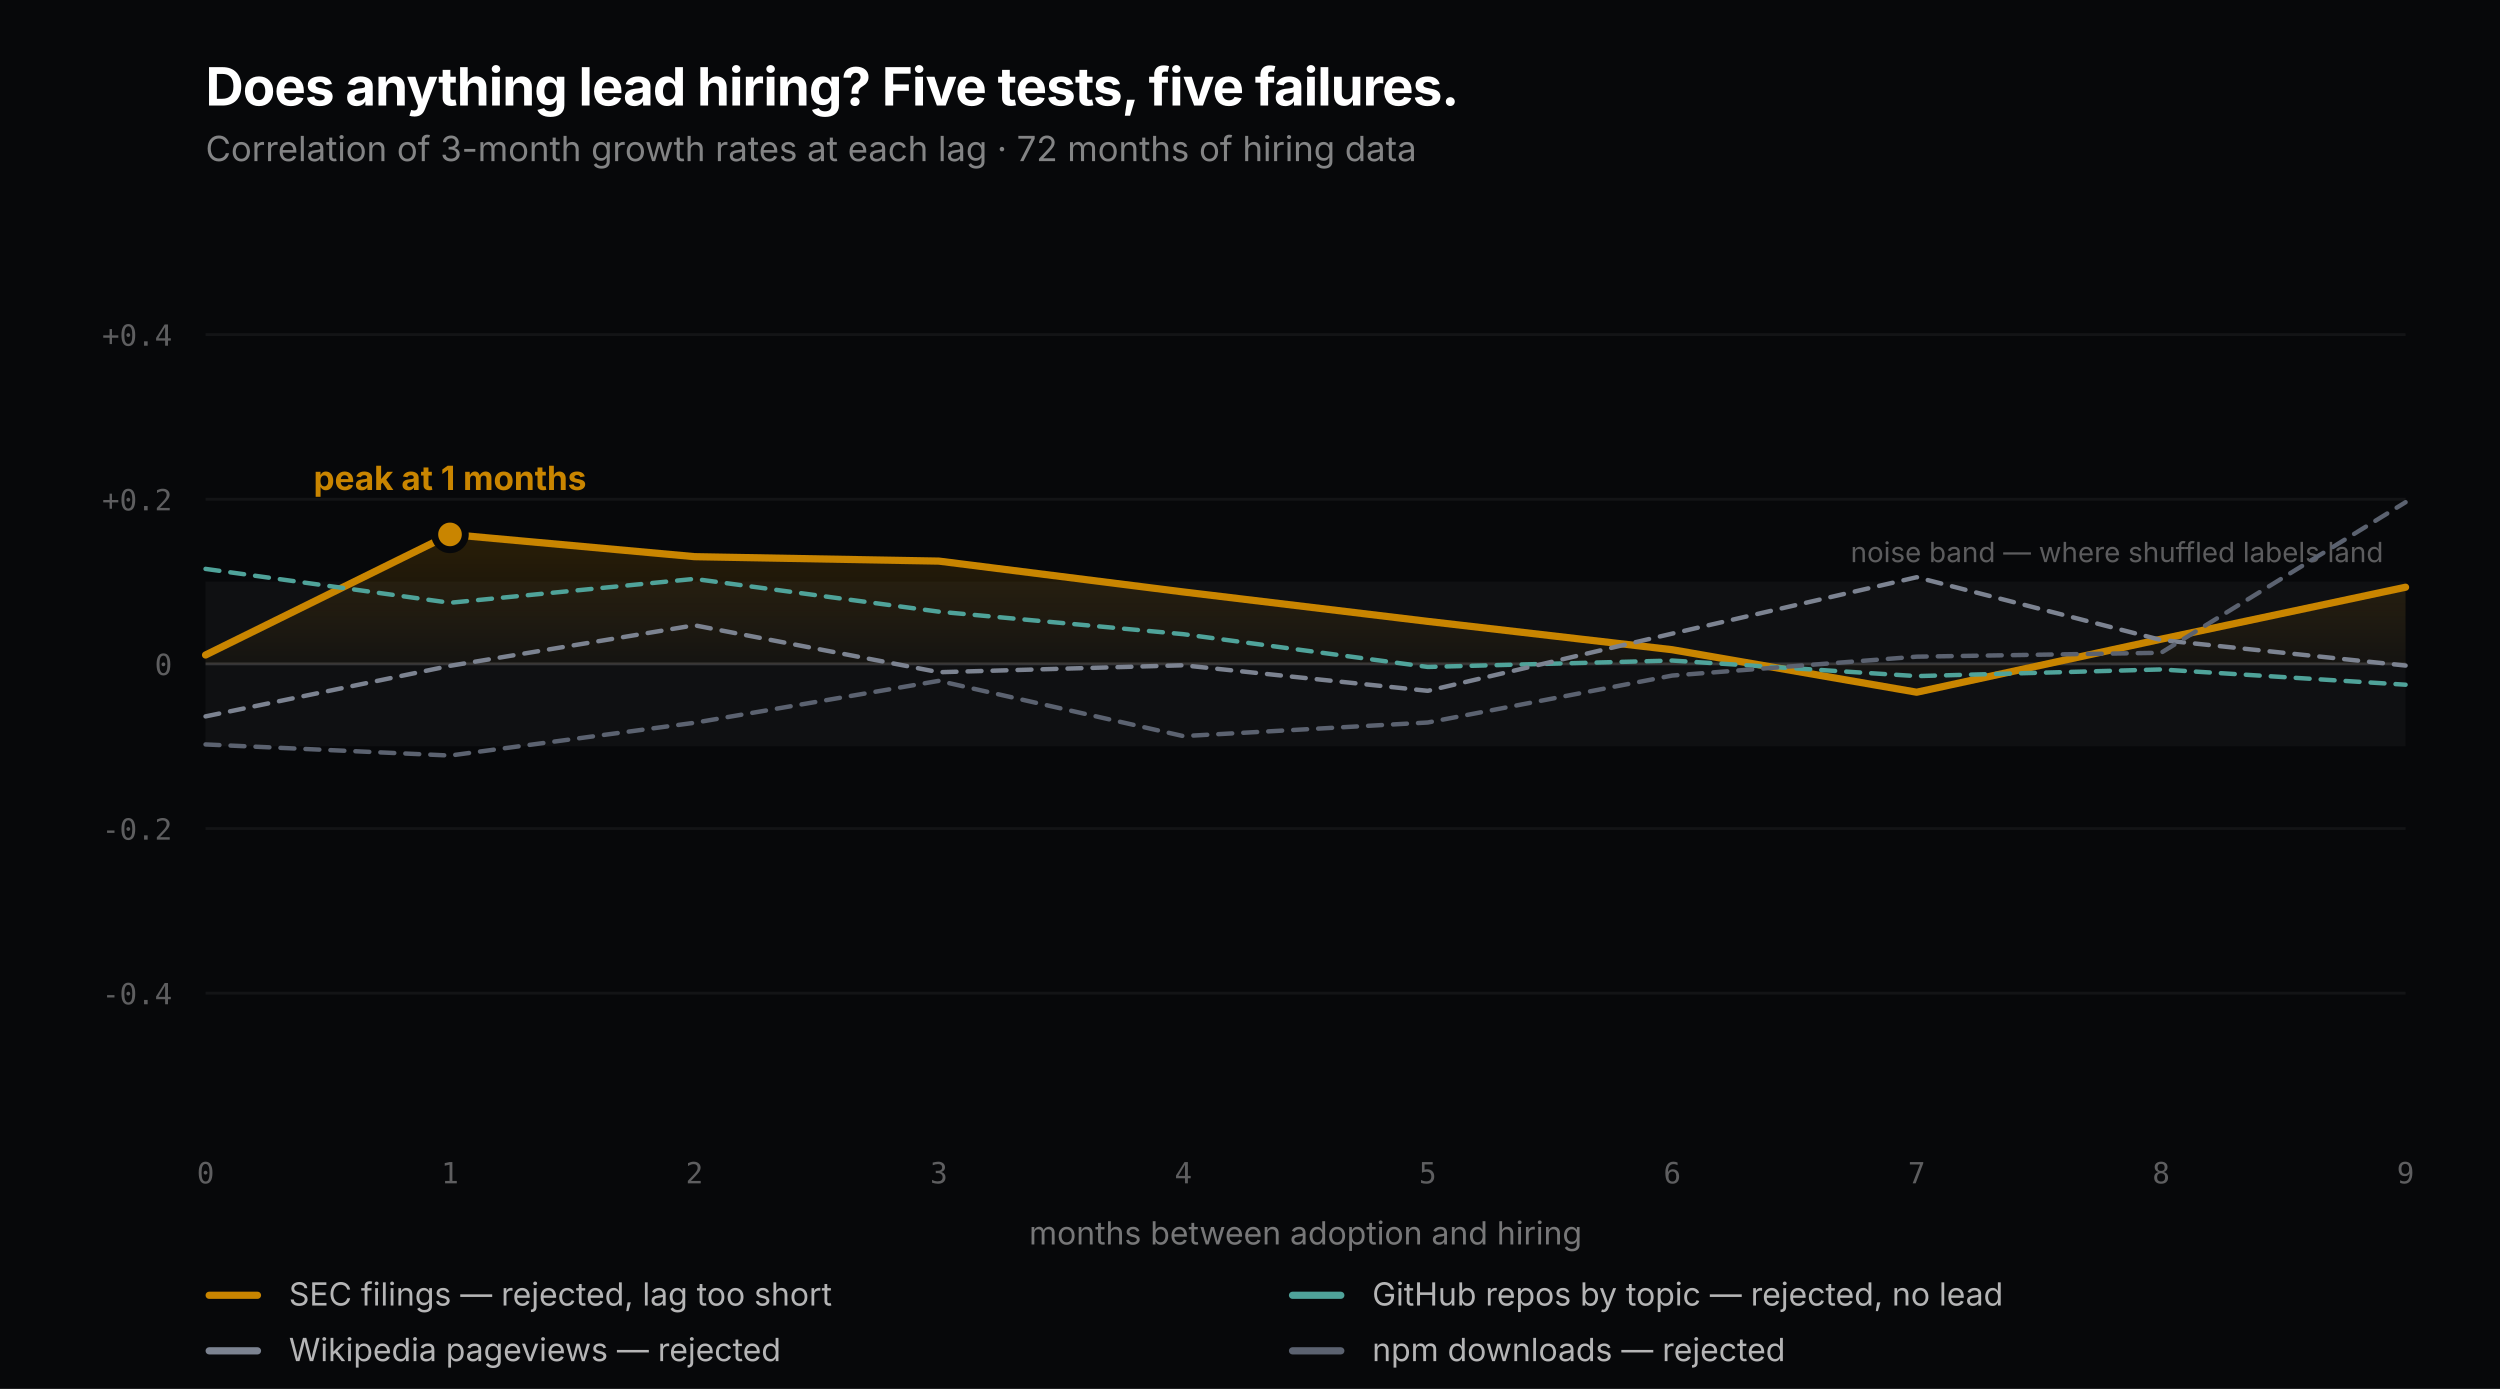
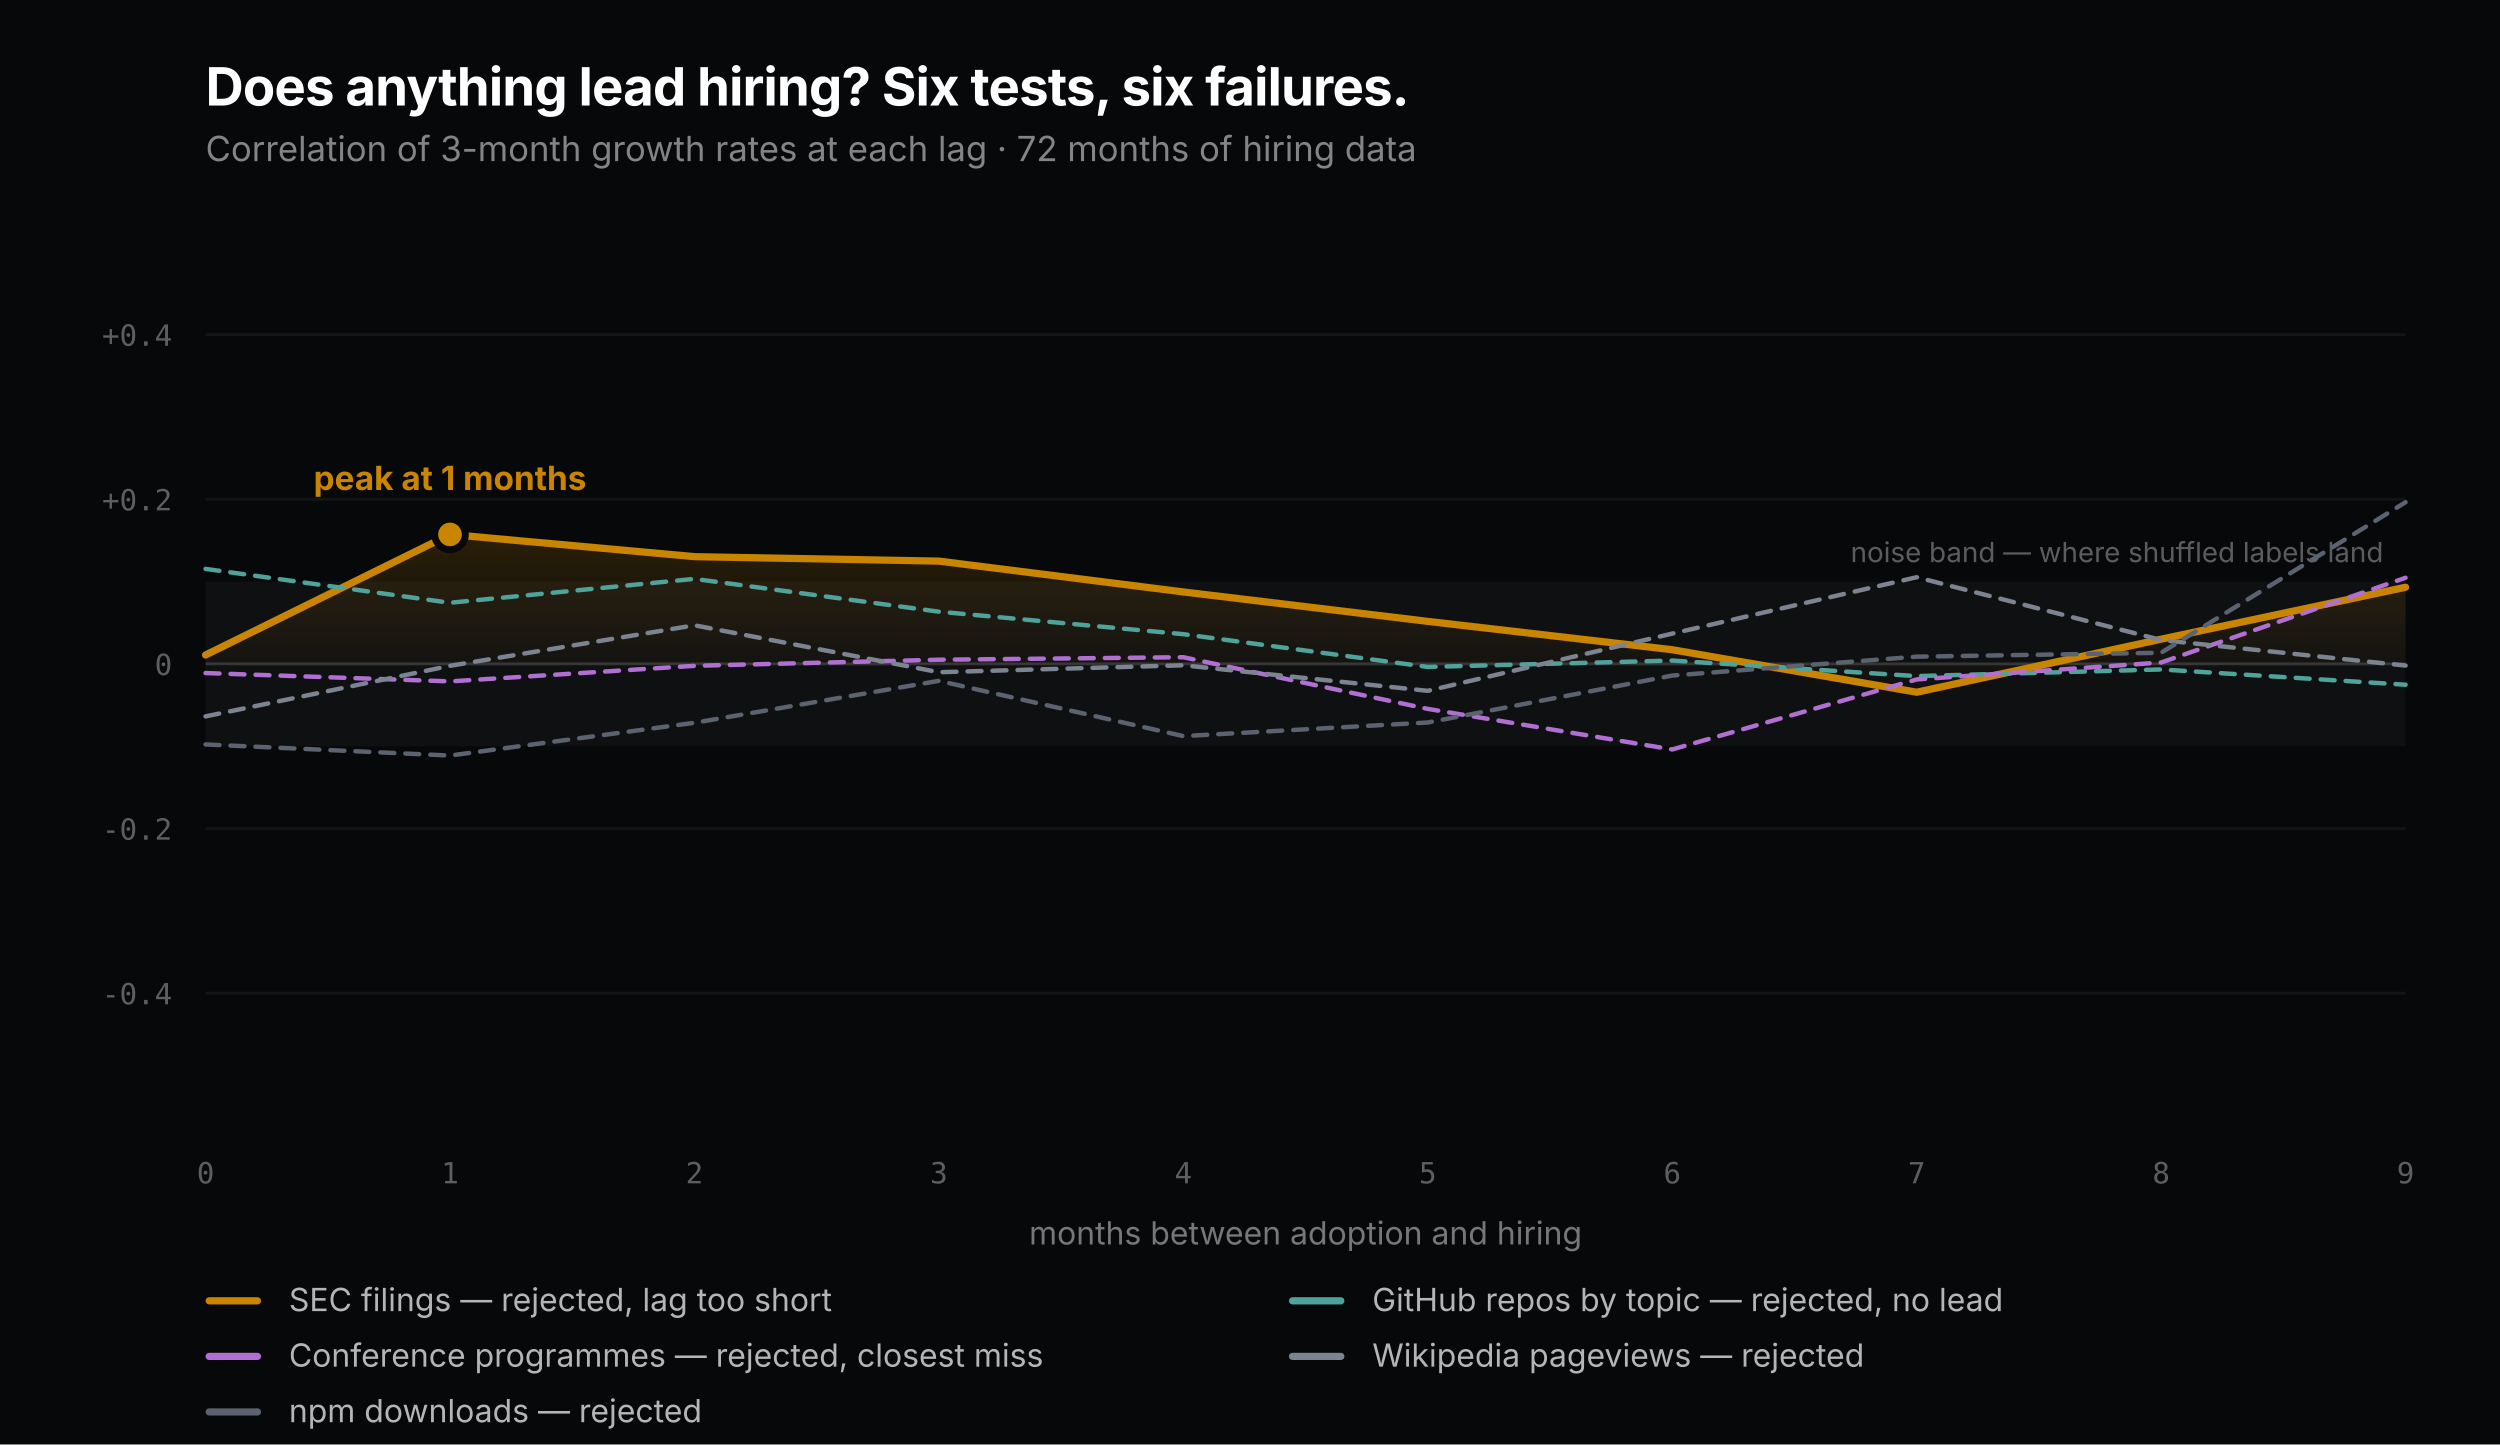
- <svg xmlns="http://www.w3.org/2000/svg" viewBox="0 0 900 500" role="img" aria-label="Correlation between adoption growth and hiring growth at each lag; SEC filings peaks around 1 months">
+ <svg xmlns="http://www.w3.org/2000/svg" viewBox="0 0 900 520" role="img" aria-label="Correlation between adoption growth and hiring growth at each lag; SEC filings peaks around 1 months">
  <defs>
    <linearGradient id="wfade" x1="0" y1="0" x2="0" y2="1">
      <stop offset="0%" stop-color="#c98500" stop-opacity="0.18" />
      <stop offset="100%" stop-color="#c98500" stop-opacity="0" />
    </linearGradient>
  </defs>
-   <rect width="900" height="500" fill="#07080a" />
-   <text x="74" y="38" font-family="Inter, Helvetica, Arial, sans-serif" font-size="19" font-weight="700" fill="#fff" letter-spacing="-0.3">Does anything lead hiring? Five tests, five failures.</text>
+   <rect width="900" height="520" fill="#07080a" />
+   <text x="74" y="38" font-family="Inter, Helvetica, Arial, sans-serif" font-size="19" font-weight="700" fill="#fff" letter-spacing="-0.3">Does anything lead hiring? Six tests, six failures.</text>
  <text x="74" y="58" font-family="Inter, Helvetica, Arial, sans-serif" font-size="12.5" fill="#ffffff" fill-opacity="0.5">Correlation of 3-month growth rates at each lag · 72 months of hiring data</text>
  <rect x="74" y="209.364" width="792" height="59.273" fill="#ffffff" fill-opacity="0.035" />
  <text x="858" y="202.364" text-anchor="end" font-family="Inter, Helvetica, Arial, sans-serif" font-size="10" fill="#ffffff" fill-opacity="0.34">noise band — where shuffled labels land</text>
  <line x1="74" y1="239" x2="866" y2="239" stroke="#ffffff" stroke-opacity="0.16" stroke-width="1" />
  <line x1="74" y1="357.545" x2="866" y2="357.545" stroke="#ffffff" stroke-opacity="0.05" />
  <text x="62" y="361.545" text-anchor="end" font-family="ui-monospace, Menlo, monospace" font-size="10.5" fill="#ffffff" fill-opacity="0.35">-0.4</text>
  <line x1="74" y1="298.273" x2="866" y2="298.273" stroke="#ffffff" stroke-opacity="0.05" />
  <text x="62" y="302.273" text-anchor="end" font-family="ui-monospace, Menlo, monospace" font-size="10.5" fill="#ffffff" fill-opacity="0.35">-0.2</text>
  <line x1="74" y1="179.727" x2="866" y2="179.727" stroke="#ffffff" stroke-opacity="0.05" />
  <text x="62" y="183.727" text-anchor="end" font-family="ui-monospace, Menlo, monospace" font-size="10.5" fill="#ffffff" fill-opacity="0.35">+0.2</text>
  <line x1="74" y1="120.455" x2="866" y2="120.455" stroke="#ffffff" stroke-opacity="0.05" />
  <text x="62" y="124.455" text-anchor="end" font-family="ui-monospace, Menlo, monospace" font-size="10.5" fill="#ffffff" fill-opacity="0.35">+0.4</text>
  <text x="62" y="243" text-anchor="end" font-family="ui-monospace, Menlo, monospace" font-size="10.5" fill="#ffffff" fill-opacity="0.35">0</text>
  <text x="74" y="426" text-anchor="middle" font-family="ui-monospace, Menlo, monospace" font-size="10.5" fill="#ffffff" fill-opacity="0.35">0</text>
  <text x="162" y="426" text-anchor="middle" font-family="ui-monospace, Menlo, monospace" font-size="10.5" fill="#ffffff" fill-opacity="0.35">1</text>
  <text x="250" y="426" text-anchor="middle" font-family="ui-monospace, Menlo, monospace" font-size="10.5" fill="#ffffff" fill-opacity="0.35">2</text>
  <text x="338" y="426" text-anchor="middle" font-family="ui-monospace, Menlo, monospace" font-size="10.5" fill="#ffffff" fill-opacity="0.35">3</text>
  <text x="426" y="426" text-anchor="middle" font-family="ui-monospace, Menlo, monospace" font-size="10.5" fill="#ffffff" fill-opacity="0.35">4</text>
  <text x="514" y="426" text-anchor="middle" font-family="ui-monospace, Menlo, monospace" font-size="10.5" fill="#ffffff" fill-opacity="0.35">5</text>
  <text x="602" y="426" text-anchor="middle" font-family="ui-monospace, Menlo, monospace" font-size="10.5" fill="#ffffff" fill-opacity="0.35">6</text>
  <text x="690" y="426" text-anchor="middle" font-family="ui-monospace, Menlo, monospace" font-size="10.5" fill="#ffffff" fill-opacity="0.35">7</text>
  <text x="778" y="426" text-anchor="middle" font-family="ui-monospace, Menlo, monospace" font-size="10.5" fill="#ffffff" fill-opacity="0.35">8</text>
  <text x="866" y="426" text-anchor="middle" font-family="ui-monospace, Menlo, monospace" font-size="10.5" fill="#ffffff" fill-opacity="0.35">9</text>
  <text x="470" y="448" text-anchor="middle" font-family="Inter, Helvetica, Arial, sans-serif" font-size="11.5" fill="#ffffff" fill-opacity="0.45">months between adoption and hiring</text>
  <path d="M 74.0 235.8 L 162.0 192.4 L 250.0 200.4 L 338.0 202.0 L 426.0 213.1 L 514.0 223.7 L 602.0 233.9 L 690.0 249.2 L 778.0 230.1 L 866.0 211.4 L 866 239 L 74 239 Z" fill="url(#wfade)" />
  <path d="M 74.0 235.8 L 162.0 192.4 L 250.0 200.4 L 338.0 202.0 L 426.0 213.1 L 514.0 223.7 L 602.0 233.9 L 690.0 249.2 L 778.0 230.1 L 866.0 211.4" fill="none" stroke="#c98500" stroke-width="2.6" stroke-linecap="round" stroke-linejoin="round" />
  <path d="M 74.0 204.8 L 162.0 217.0 L 250.0 208.4 L 338.0 220.2 L 426.0 228.3 L 514.0 240.1 L 602.0 237.8 L 690.0 243.4 L 778.0 241.0 L 866.0 246.5" fill="none" stroke="#4fa39a" stroke-width="1.6" stroke-linecap="round" stroke-linejoin="round" stroke-dasharray="5 4" />
+   <path d="M 74.0 242.3 L 162.0 245.3 L 250.0 239.7 L 338.0 237.5 L 426.0 236.6 L 514.0 255.2 L 602.0 269.8 L 690.0 244.6 L 778.0 238.5 L 866.0 208.0" fill="none" stroke="#b06fd1" stroke-width="1.6" stroke-linecap="round" stroke-linejoin="round" stroke-dasharray="5 4" />
  <path d="M 74.0 257.9 L 162.0 239.7 L 250.0 225.1 L 338.0 242.0 L 426.0 239.5 L 514.0 248.7 L 602.0 228.1 L 690.0 207.8 L 778.0 230.4 L 866.0 239.6" fill="none" stroke="#7c8391" stroke-width="1.6" stroke-linecap="round" stroke-linejoin="round" stroke-dasharray="5 4" />
  <path d="M 74.0 268.0 L 162.0 272.0 L 250.0 260.2 L 338.0 245.1 L 426.0 265.0 L 514.0 260.1 L 602.0 243.2 L 690.0 236.4 L 778.0 235.0 L 866.0 180.8" fill="none" stroke="#5b6270" stroke-width="1.6" stroke-linecap="round" stroke-linejoin="round" stroke-dasharray="5 4" />
  <circle cx="162" cy="192.391" r="5.5" fill="#c98500" stroke="#07080a" stroke-width="2.5" />
  <text x="162" y="176.391" text-anchor="middle" font-family="Inter, Helvetica, Arial, sans-serif" font-size="12" font-weight="700" fill="#c98500">peak at 1 months</text>
-   <g transform="translate(74, 460)">
+   <g transform="translate(74, 462)">
    <g transform="translate(0, 0)">
      <rect width="20" height="2.6" y="5" rx="1.3" fill="#c98500" />
      <text x="30" y="10" font-family="Inter, Helvetica, Arial, sans-serif" font-size="11.5" fill="#ffffff" fill-opacity="0.7">SEC filings — rejected, lag too short</text>
    </g>
    <g transform="translate(390, 0)">
      <rect width="20" height="2.6" y="5" rx="1.3" fill="#4fa39a" />
      <text x="30" y="10" font-family="Inter, Helvetica, Arial, sans-serif" font-size="11.5" fill="#ffffff" fill-opacity="0.7">GitHub repos by topic — rejected, no lead</text>
    </g>
    <g transform="translate(0, 20)">
+       <rect width="20" height="2.6" y="5" rx="1.3" fill="#b06fd1" />
+       <text x="30" y="10" font-family="Inter, Helvetica, Arial, sans-serif" font-size="11.5" fill="#ffffff" fill-opacity="0.7">Conference programmes — rejected, closest miss</text>
+     </g>
+     <g transform="translate(390, 20)">
      <rect width="20" height="2.6" y="5" rx="1.3" fill="#7c8391" />
      <text x="30" y="10" font-family="Inter, Helvetica, Arial, sans-serif" font-size="11.5" fill="#ffffff" fill-opacity="0.7">Wikipedia pageviews — rejected</text>
    </g>
-     <g transform="translate(390, 20)">
+     <g transform="translate(0, 40)">
      <rect width="20" height="2.6" y="5" rx="1.3" fill="#5b6270" />
      <text x="30" y="10" font-family="Inter, Helvetica, Arial, sans-serif" font-size="11.5" fill="#ffffff" fill-opacity="0.7">npm downloads — rejected</text>
    </g>
  </g>
</svg>
